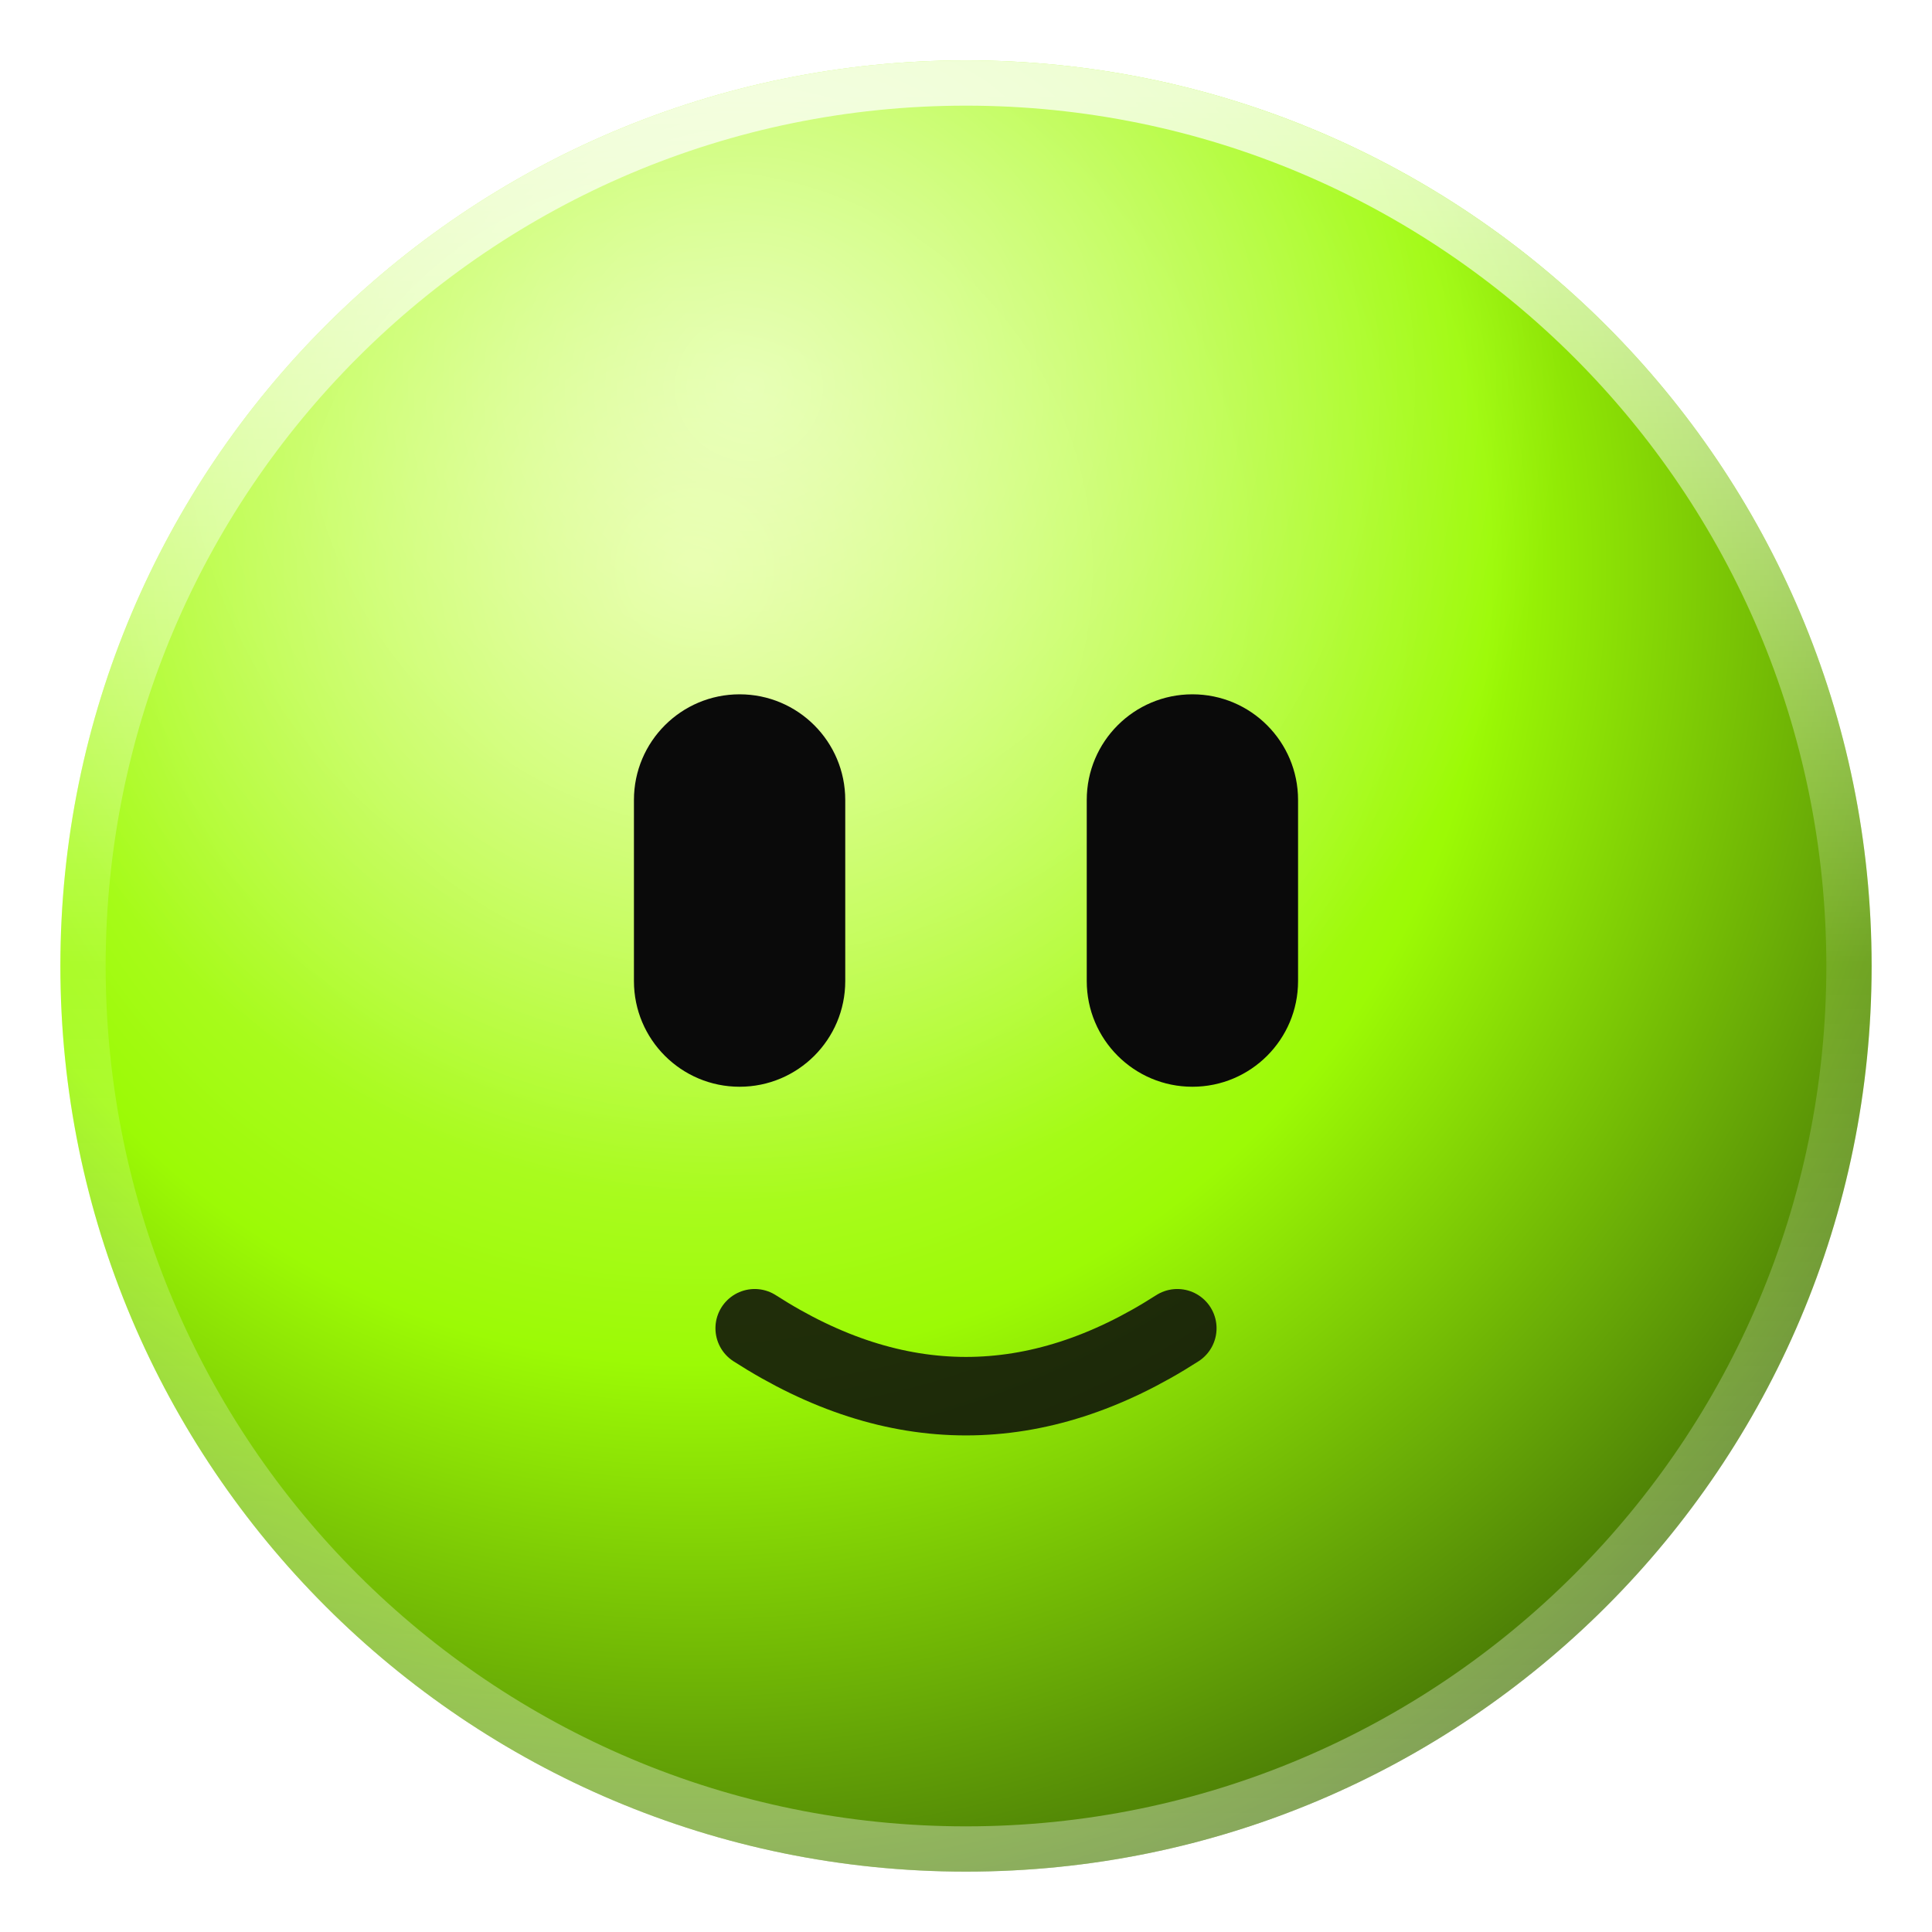
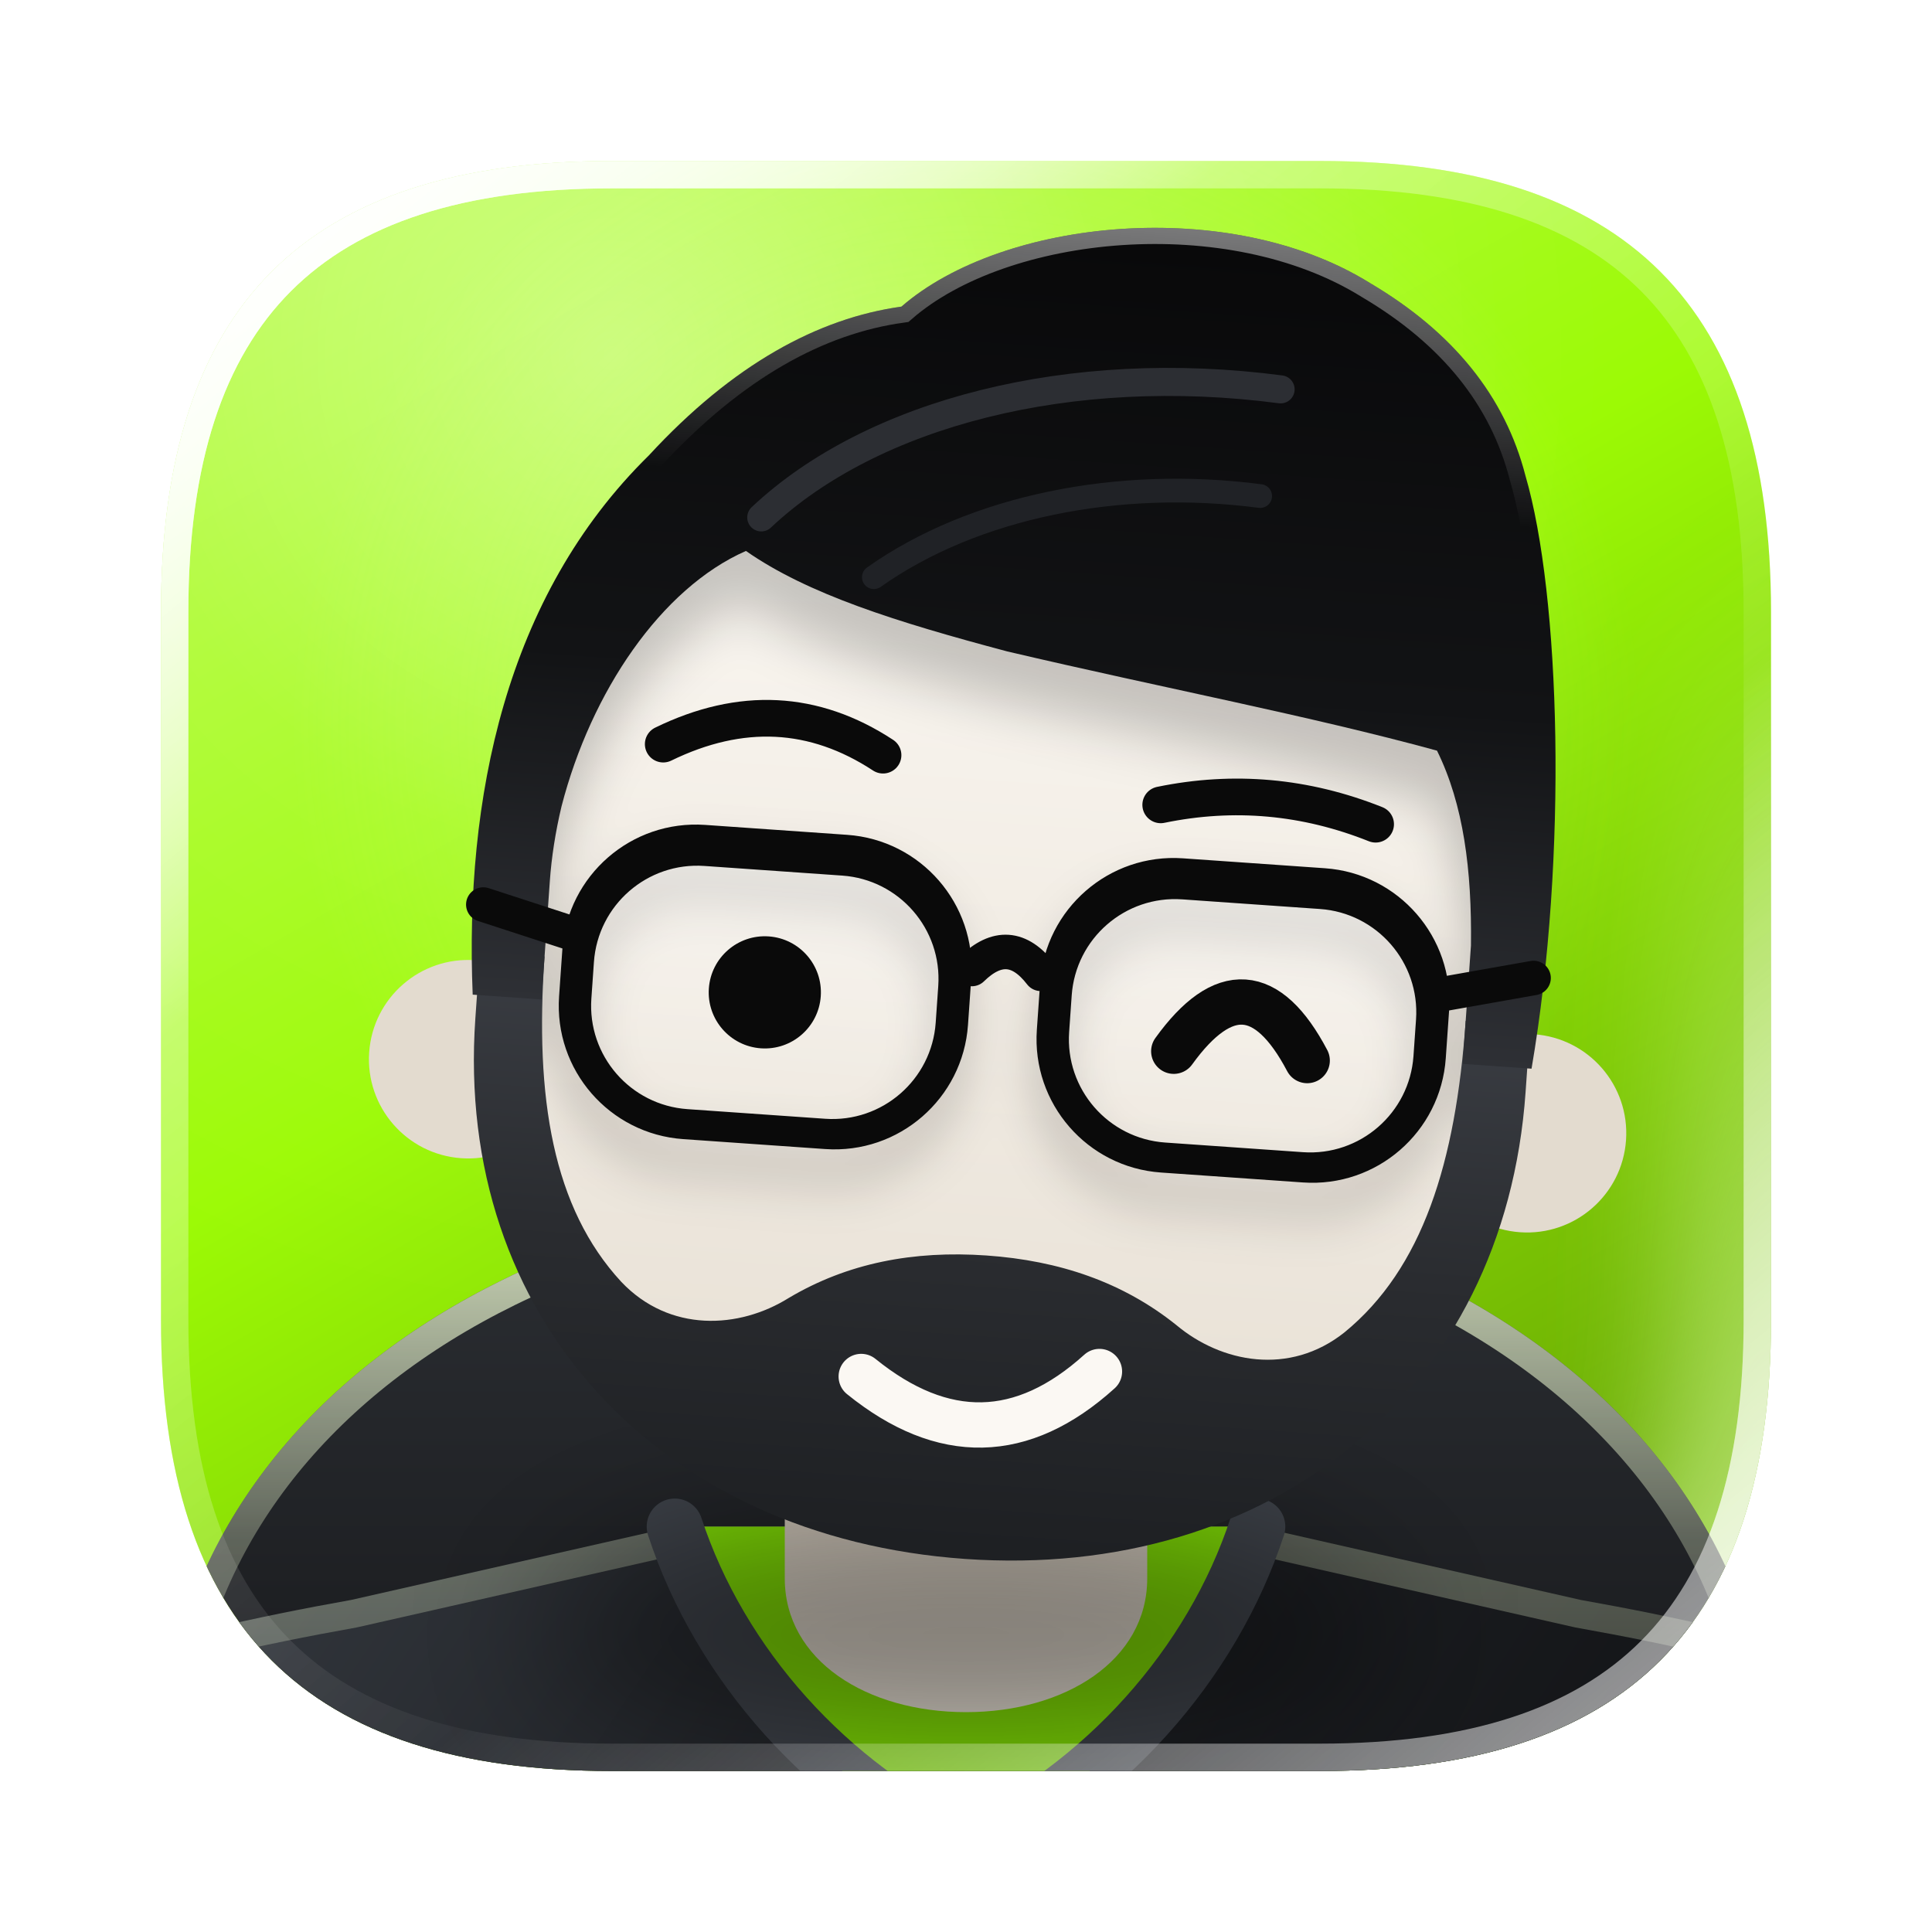
- <svg xmlns="http://www.w3.org/2000/svg" viewBox="0 0 64 64" width="64" height="64">
+ <svg xmlns="http://www.w3.org/2000/svg" viewBox="0 0 120 120" overflow="visible" width="64" height="64" role="img" aria-label="DougBot">
  <defs>
-     <radialGradient id="fill" cx="35%" cy="28%" r="80%">
-       <stop offset="0" stop-color="#D9FF7A" />
-       <stop offset="0.55" stop-color="#9CFA05" />
-       <stop offset="1" stop-color="#3F6A06" />
+     <filter id="dbff" x="-30%" y="-30%" width="160%" height="160%">
+       <feGaussianBlur stdDeviation="3.4" />
+     </filter>
+     <filter id="dbfg" x="-50%" y="-50%" width="200%" height="200%">
+       <feGaussianBlur stdDeviation="9" />
+     </filter>
+     <radialGradient id="dbfb" gradientUnits="userSpaceOnUse" cx="38" cy="22" r="62">
+       <stop offset="0" stop-color="#fff" stop-opacity="0.32" />
+       <stop offset=".5" stop-color="#fff" stop-opacity=".06" />
+       <stop offset="1" stop-color="#fff" stop-opacity="0" />
    </radialGradient>
-     <radialGradient id="shine" cx="38%" cy="18%" r="45%">
-       <stop offset="0" stop-color="#ffffff" stop-opacity="0.55" />
-       <stop offset="1" stop-color="#ffffff" stop-opacity="0" />
-     </radialGradient>
-     <linearGradient id="rim" x1="0" y1="0" x2="0" y2="1">
-       <stop offset="0" stop-color="#ffffff" stop-opacity="0.75" />
-       <stop offset="0.5" stop-color="#ffffff" stop-opacity="0.12" />
-       <stop offset="1" stop-color="#ffffff" stop-opacity="0.35" />
+     <linearGradient id="dbfc" gradientUnits="userSpaceOnUse" x1="18" y1="10" x2="102" y2="112">
+       <stop offset="0" stop-color="#fff" stop-opacity="0.98" />
+       <stop offset=".28" stop-color="#fff" stop-opacity=".2" />
+       <stop offset=".62" stop-color="#fff" stop-opacity=".04" />
+       <stop offset="1" stop-color="#fff" stop-opacity="0.6" />
    </linearGradient>
  </defs>
-   <circle cx="32" cy="32" r="30" fill="url(#fill)" />
-   <circle cx="32" cy="32" r="30" fill="url(#shine)" />
-   <circle cx="32" cy="32" r="29.25" fill="none" stroke="url(#rim)" stroke-width="1.5" />
-   <rect x="21" y="23" width="7" height="13" rx="3.5" fill="#0A0A0A" />
-   <rect x="36" y="23" width="7" height="13" rx="3.5" fill="#0A0A0A" />
-   <path d="M25 44 Q32 48.5 39 44" fill="none" stroke="#0A0A0A" stroke-opacity="0.85" stroke-width="2.6" stroke-linecap="round" />
+   <defs>
+     <linearGradient id="dbfka" gradientUnits="userSpaceOnUse" x1="30" y1="8" x2="92" y2="116">
+       <stop offset="0" stop-color="#bafc50" />
+       <stop offset=".4" stop-color="#9CFA05" />
+       <stop offset="1" stop-color="#5e9603" />
+     </linearGradient>
+     <linearGradient id="dbfkk" gradientUnits="userSpaceOnUse" x1="28" y1="22" x2="98" y2="112">
+       <stop offset="0" stop-color="#d7fd9b" stop-opacity="0" />
+       <stop offset=".52" stop-color="#d7fd9b" stop-opacity="0" />
+       <stop offset="1" stop-color="#d7fd9b" stop-opacity="0.72" />
+     </linearGradient>
+     <clipPath id="dbfkd">
+       <path d="M38 10H82C101 10 110 19 110 38V82C110 101 101 110 82 110H38C19 110 10 101 10 82V38C10 19 19 10 38 10Z" />
+     </clipPath>
+   </defs>
+   <path d="M38 10H82C101 10 110 19 110 38V82C110 101 101 110 82 110H38C19 110 10 101 10 82V38C10 19 19 10 38 10Z" fill="url(#dbfka)" />
+   <g clip-path="url(#dbfkd)">
+     <path d="M38 10H82C101 10 110 19 110 38V82C110 101 101 110 82 110H38C19 110 10 101 10 82V38C10 19 19 10 38 10Z" fill="url(#dbfb)" />
+     <path d="M38 10H82C101 10 110 19 110 38V82C110 101 101 110 82 110H38C19 110 10 101 10 82V38C10 19 19 10 38 10Z" fill="none" stroke="url(#dbfkk)" stroke-width="13" filter="url(#dbff)" />
+     <path d="M38 10H82C101 10 110 19 110 38V82C110 101 101 110 82 110H38C19 110 10 101 10 82V38C10 19 19 10 38 10Z" fill="none" stroke="url(#dbfc)" stroke-width="3.4" />
+   </g>
+   <defs>
+     <filter id="dbfps" x="-20%" y="-20%" width="140%" height="140%">
+       <feGaussianBlur stdDeviation="1.1" />
+     </filter>
+     <radialGradient id="dbfph" gradientUnits="userSpaceOnUse" cx="60" cy="45" r="42">
+       <stop offset="0" stop-color="#F2FFD0" stop-opacity=".55" />
+       <stop offset=".55" stop-color="#F2FFD0" stop-opacity=".16" />
+       <stop offset="1" stop-color="#F2FFD0" stop-opacity="0" />
+     </radialGradient>
+     <linearGradient id="dbfpr" gradientUnits="userSpaceOnUse" x1="0" y1="60" x2="0" y2="104">
+       <stop offset="0" stop-color="#F2FFD6" stop-opacity="0.9" />
+       <stop offset="0.4" stop-color="#F2FFD6" stop-opacity="0.3" />
+       <stop offset="1" stop-color="#F2FFD6" stop-opacity="0" />
+     </linearGradient>
+     <linearGradient id="dbfpi" gradientUnits="userSpaceOnUse" x1="0" y1="15" x2="0" y2="29">
+       <stop offset="0" stop-color="#ffffff" stop-opacity="0.5" />
+       <stop offset="1" stop-color="#ffffff" stop-opacity="0" />
+     </linearGradient>
+     <linearGradient id="dbfpq" gradientUnits="userSpaceOnUse" x1="0" y1="60" x2="0" y2="94">
+       <stop offset="0" stop-color="#2D3035" />
+       <stop offset="1" stop-color="#141517" />
+     </linearGradient>
+     <linearGradient id="dbfpe" gradientUnits="userSpaceOnUse" x1="30" y1="76" x2="92" y2="118">
+       <stop offset="0" stop-color="#30343A" />
+       <stop offset="0.45" stop-color="#1D1F23" />
+       <stop offset="1" stop-color="#0D0E10" />
+     </linearGradient>
+     <linearGradient id="dbfpn" gradientUnits="userSpaceOnUse" x1="0" y1="76" x2="0" y2="87">
+       <stop offset="0" stop-color="#C9C0B3" />
+       <stop offset="1" stop-color="#E9E2D7" />
+     </linearGradient>
+     <linearGradient id="dbfpa" gradientUnits="userSpaceOnUse" x1="0" y1="28" x2="0" y2="78">
+       <stop offset="0" stop-color="#FBF8F3" />
+       <stop offset="1" stop-color="#E6DED2" />
+     </linearGradient>
+     <linearGradient id="dbfpb" gradientUnits="userSpaceOnUse" x1="0" y1="17" x2="0" y2="54">
+       <stop offset="0" stop-color="#09090A" />
+       <stop offset="0.56" stop-color="#121315" />
+       <stop offset="1" stop-color="#2E3035" />
+     </linearGradient>
+     <linearGradient id="dbfpc" gradientUnits="userSpaceOnUse" x1="0" y1="52" x2="0" y2="79">
+       <stop offset="0" stop-color="#3A3D43" />
+       <stop offset="0.45" stop-color="#2A2C30" />
+       <stop offset="1" stop-color="#1D1F22" />
+     </linearGradient>
+     <linearGradient id="dbfpl" gradientUnits="userSpaceOnUse" x1="0" y1="47.3" x2="0" y2="58.6">
+       <stop offset="0" stop-color="#ffffff" stop-opacity="0.34" />
+       <stop offset="1" stop-color="#ffffff" stop-opacity="0.06" />
+     </linearGradient>
+     <clipPath id="dbfpd">
+       <path d="M60 28C74.5 28 84 37.5 84 51V55C84 68.6 74.4 78 60 78C45.6 78 36 68.6 36 55V51C36 37.5 45.5 28 60 28Z" />
+     </clipPath>
+     <clipPath id="dbfpt">
+       <path d="M35.4 54C34.4 45 35.6 35.5 41.8 28.5C45.4 24 49.2 21.6 53 20.8C57.4 16.4 67.8 14.6 74.6 18.2C78.6 20.2 81.2 23 82.4 26.6C84.4 32 85.6 44 84.6 54H81.4V48.5C81.2 45 80.6 42 79.2 39.6C73.2 38.4 66.4 37.6 59 36.4C53.8 35.4 49.6 34.4 46.6 32.6C42.8 34.6 39.9 39.6 38.9 45C38.7 46.2 38.6 47.4 38.6 48.5V54Z" />
+     </clipPath>
+     <clipPath id="dbfpu">
+       <path d="M0 128V101C0 89.5 13.5 83.6 31.5 80.4L46.5 77H73.5L88.5 80.4C106.5 83.6 120 89.5 120 101V128Z" />
+     </clipPath>
+     <clipPath id="dbfpv">
+       <path d="M23 93C20 75 36 61 60 61C84 61 100 75 97 93Z" />
+     </clipPath>
+   </defs>
+   <g clip-path="url(#dbfkd)">
+     <circle cx="60" cy="45" r="42" fill="url(#dbfph)" />
+     <g transform="translate(60 64) scale(1.34) translate(-60 -54)">
+       <path d="M23 93C20 75 36 61 60 61C84 61 100 75 97 93Z" fill="url(#dbfpq)" />
+       <g clip-path="url(#dbfpv)">
+         <path d="M23 93C20 75 36 61 60 61C84 61 100 75 97 93Z" fill="none" stroke="url(#dbfpr)" stroke-width="2.6" />
+       </g>
+       <path d="M0 128V101C0 89.5 13.5 83.6 31.5 80.4L46.5 77H73.5L88.5 80.4C106.5 83.6 120 89.5 120 101V128Z" fill="url(#dbfpe)" />
+       <g clip-path="url(#dbfpu)">
+         <path d="M0 128V101C0 89.5 13.5 83.6 31.5 80.4L46.5 77H73.5L88.5 80.4C106.5 83.6 120 89.5 120 101V128Z" fill="none" stroke="url(#dbfpr)" stroke-width="2.6" />
+       </g>
+       <path d="M46.5 77H73.5C71.4 83.4 66.4 89 60 92C53.6 89 48.6 83.4 46.5 77Z" fill="#7ED805" />
+       <path d="M51.6 66H68.4V79.4C68.4 83.2 64.6 85.6 60 85.6C55.4 85.6 51.6 83.2 51.6 79.4Z" fill="url(#dbfpn)" />
+       <path d="M46.5 77C48.6 83.4 53.6 89 60 92C66.4 89 71.4 83.4 73.5 77" stroke="#3D4148" stroke-width="2.6" stroke-linecap="round" stroke-linejoin="round" fill="none" />
+       <ellipse cx="60" cy="82" rx="20" ry="6" fill="#000" opacity=".4" filter="url(#dbff)" />
+       <g transform="rotate(4 60 78)">
+         <circle cx="35.4" cy="57" r="4.6" fill="#E3DBCF" />
+         <circle cx="84.6" cy="57" r="4.6" fill="#E3DBCF" />
+         <path d="M60 28C74.5 28 84 37.5 84 51V55C84 68.6 74.4 78 60 78C45.6 78 36 68.6 36 55V51C36 37.5 45.5 28 60 28Z" fill="url(#dbfpa)" />
+         <g clip-path="url(#dbfpd)" fill="#000" opacity=".2" filter="url(#dbfps)">
+           <path d="M35.4 54C34.4 45 35.6 35.5 41.8 28.5C45.4 24 49.2 21.6 53 20.8C57.4 16.4 67.8 14.6 74.6 18.2C78.6 20.2 81.2 23 82.4 26.6C84.4 32 85.6 44 84.6 54H81.4V48.5C81.2 45 80.6 42 79.2 39.6C73.2 38.4 66.4 37.6 59 36.4C53.8 35.4 49.6 34.4 46.6 32.6C42.8 34.6 39.9 39.6 38.9 45C38.7 46.2 38.6 47.4 38.6 48.5V54Z" transform="translate(0 2.4)" />
+           <path d="M45.6 45.4H52.2A6.2 6.2 0 0 1 58.4 51.6V53.8A6.2 6.2 0 0 1 52.2 60H45.6A6.2 6.2 0 0 1 39.4 53.8V51.6A6.2 6.2 0 0 1 45.6 45.4ZM67.8 45.4H74.4A6.2 6.2 0 0 1 80.6 51.6V53.8A6.2 6.2 0 0 1 74.4 60H67.8A6.2 6.2 0 0 1 61.6 53.8V51.6A6.2 6.2 0 0 1 67.8 45.4ZM45.7 47.3H52.1A4.8 4.8 0 0 1 56.9 52.1V53.8A4.8 4.8 0 0 1 52.1 58.6H45.7A4.8 4.8 0 0 1 40.9 53.8V52.1A4.8 4.8 0 0 1 45.7 47.3ZM67.9 47.3H74.3A4.8 4.8 0 0 1 79.1 52.1V53.8A4.8 4.8 0 0 1 74.3 58.6H67.9A4.8 4.8 0 0 1 63.1 53.8V52.1A4.8 4.8 0 0 1 67.9 47.3Z" transform="translate(0 1.5)" fill-rule="evenodd" />
+         </g>
+         <path d="M35.6 52V55.1C35.6 69 45.8 78.5 60 78.5C74.2 78.5 84.4 69 84.4 55.1V52H81.4C81.4 58.6 80.2 63.6 76.8 66.8C74.4 69 71.2 68.6 69 67C66.4 65.2 63.4 64.4 60 64.4C56.6 64.4 53.6 65.2 51 67C48.8 68.6 45.6 69 43.2 66.8C39.8 63.6 38.6 58.6 38.6 52Z" fill="url(#dbfpc)" />
+         <path d="M54.6 70.4Q60.6 74.6 65.6 69.4" stroke="#FBF8F3" stroke-width="2.1" stroke-linecap="round" stroke-linejoin="round" fill="none" />
+         <path d="M35.4 54C34.4 45 35.6 35.5 41.8 28.5C45.4 24 49.2 21.6 53 20.8C57.4 16.4 67.8 14.6 74.6 18.2C78.6 20.2 81.2 23 82.4 26.6C84.4 32 85.6 44 84.6 54H81.4V48.5C81.2 45 80.6 42 79.2 39.6C73.2 38.4 66.4 37.6 59 36.4C53.8 35.4 49.6 34.4 46.6 32.6C42.8 34.6 39.9 39.6 38.9 45C38.7 46.2 38.6 47.4 38.6 48.5V54Z" fill="url(#dbfpb)" />
+         <path d="M47.2 31C52 25.8 61 22.8 70.8 23.4" stroke="#2C2E33" stroke-width="1.3" stroke-linecap="round" stroke-linejoin="round" fill="none" />
+         <path d="M52.6 33.4C57 29.8 63.6 28 70.2 28.4" stroke="#202226" stroke-width="1.1" stroke-linecap="round" stroke-linejoin="round" fill="none" />
+         <g clip-path="url(#dbfpt)">
+           <path d="M35.4 54C34.4 45 35.6 35.5 41.8 28.5C45.4 24 49.2 21.6 53 20.8C57.4 16.4 67.8 14.6 74.6 18.2C78.6 20.2 81.2 23 82.4 26.6C84.4 32 85.6 44 84.6 54H81.4V48.5C81.2 45 80.6 42 79.2 39.6C73.2 38.4 66.4 37.6 59 36.4C53.8 35.4 49.6 34.4 46.6 32.6C42.8 34.6 39.9 39.6 38.9 45C38.7 46.2 38.6 47.4 38.6 48.5V54Z" fill="none" stroke="url(#dbfpi)" stroke-width="1.5" />
+         </g>
+         <path d="M45.7 47.3H52.1A4.8 4.8 0 0 1 56.9 52.1V53.8A4.8 4.8 0 0 1 52.1 58.6H45.7A4.8 4.8 0 0 1 40.9 53.8V52.1A4.8 4.8 0 0 1 45.7 47.3ZM67.9 47.3H74.3A4.8 4.8 0 0 1 79.1 52.1V53.8A4.8 4.8 0 0 1 74.3 58.6H67.9A4.8 4.8 0 0 1 63.1 53.8V52.1A4.8 4.8 0 0 1 67.9 47.3Z" fill="url(#dbfpl)" />
+         <path d="M45.6 45.4H52.2A6.2 6.2 0 0 1 58.4 51.6V53.8A6.2 6.2 0 0 1 52.2 60H45.6A6.2 6.2 0 0 1 39.4 53.8V51.6A6.2 6.2 0 0 1 45.6 45.4ZM67.8 45.4H74.4A6.2 6.2 0 0 1 80.6 51.6V53.8A6.2 6.2 0 0 1 74.4 60H67.8A6.2 6.2 0 0 1 61.6 53.8V51.6A6.2 6.2 0 0 1 67.8 45.4ZM45.7 47.3H52.1A4.8 4.8 0 0 1 56.9 52.1V53.8A4.8 4.8 0 0 1 52.1 58.6H45.7A4.8 4.8 0 0 1 40.9 53.8V52.1A4.8 4.8 0 0 1 45.7 47.3ZM67.9 47.3H74.3A4.8 4.8 0 0 1 79.1 52.1V53.8A4.8 4.8 0 0 1 74.3 58.6H67.9A4.8 4.8 0 0 1 63.1 53.8V52.1A4.8 4.8 0 0 1 67.9 47.3Z" fill="#0A0A0A" fill-rule="evenodd" />
+         <path d="M58.4 51.2Q60 49.4 61.6 51.2M39.6 50.8L35.6 49.8M80.4 50.8L84.4 49.8" stroke="#0A0A0A" stroke-width="1.6" stroke-linecap="round" stroke-linejoin="round" fill="none" />
+         <path d="M43.4 41.8Q48.6 38.8 53.6 41.6M66.6 43Q71.6 41.6 76.6 43.2" stroke="#0A0A0A" stroke-width="1.7" stroke-linecap="round" stroke-linejoin="round" fill="none" />
+         <circle cx="48.9" cy="52.95" r="2.6" fill="#0A0A0A" />
+         <path d="M68 54.35Q71.1 49.35 74.2 54.35" stroke="#0A0A0A" stroke-width="2.1" stroke-linecap="round" stroke-linejoin="round" fill="none" />
+       </g>
+     </g>
+   </g>
+   <g clip-path="url(#dbfkd)">
+     <path d="M38 10H82C101 10 110 19 110 38V82C110 101 101 110 82 110H38C19 110 10 101 10 82V38C10 19 19 10 38 10Z" fill="none" stroke="url(#dbfc)" stroke-width="3.4" />
+   </g>
</svg>
